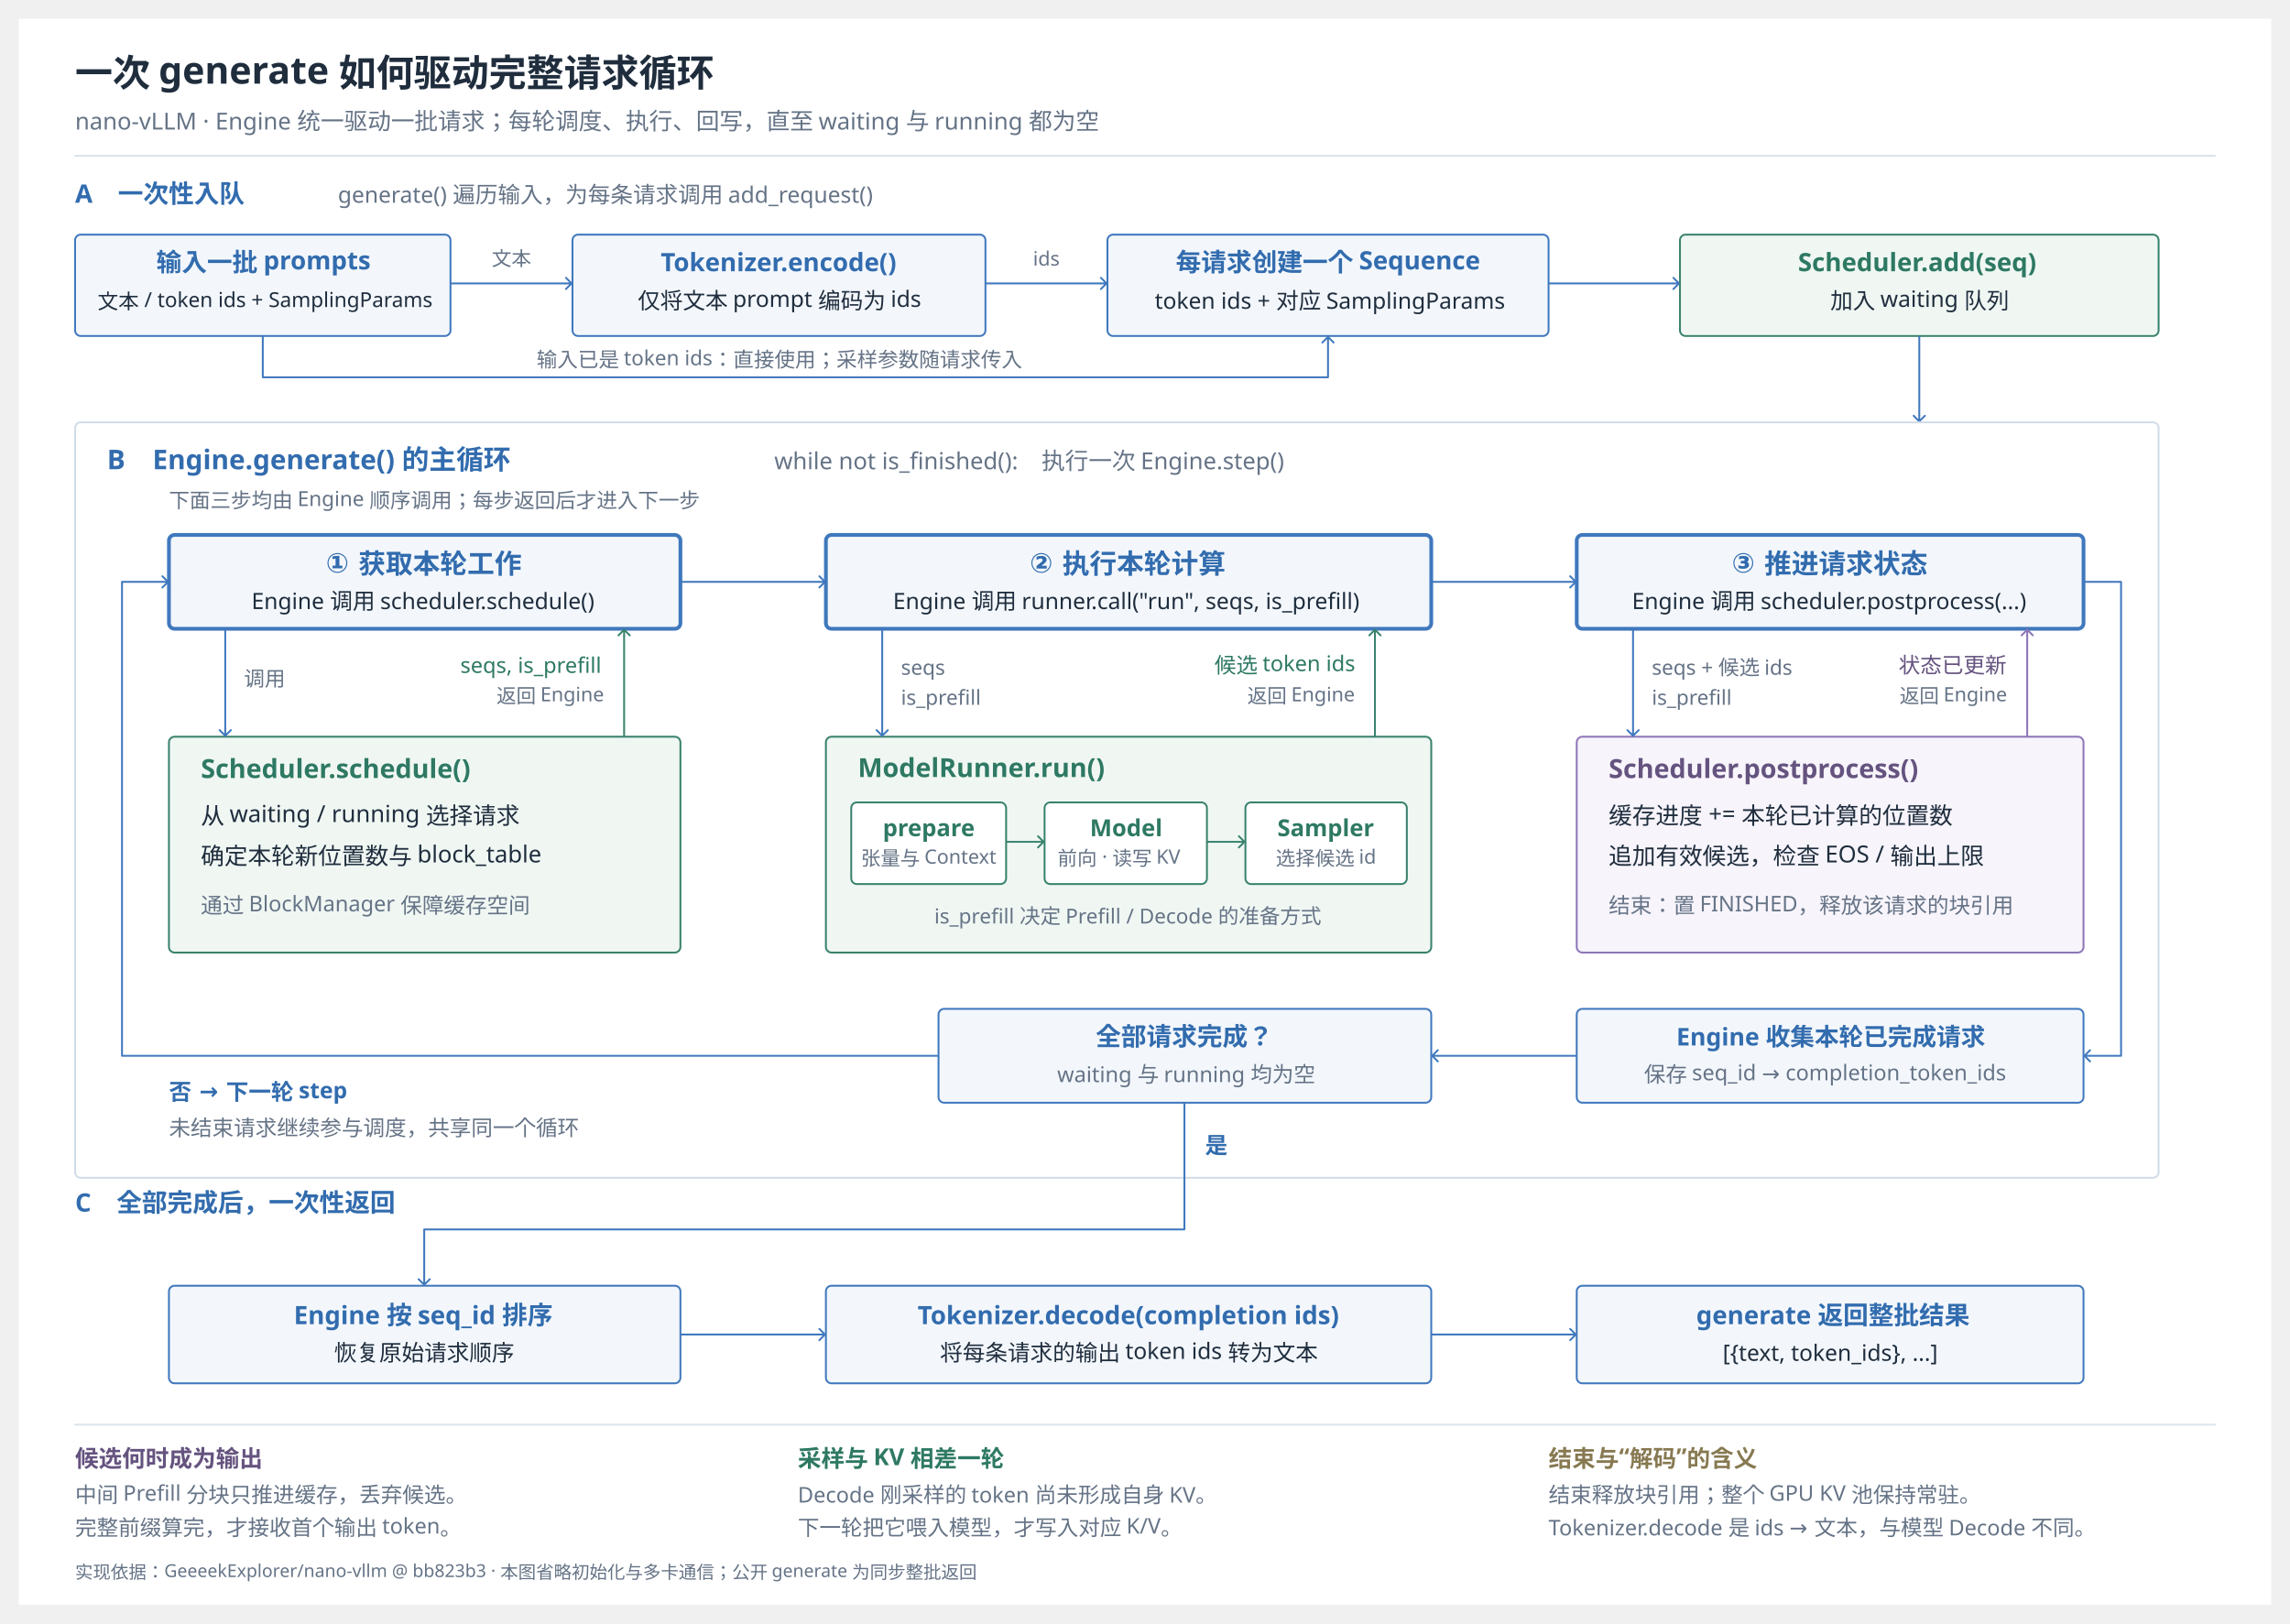
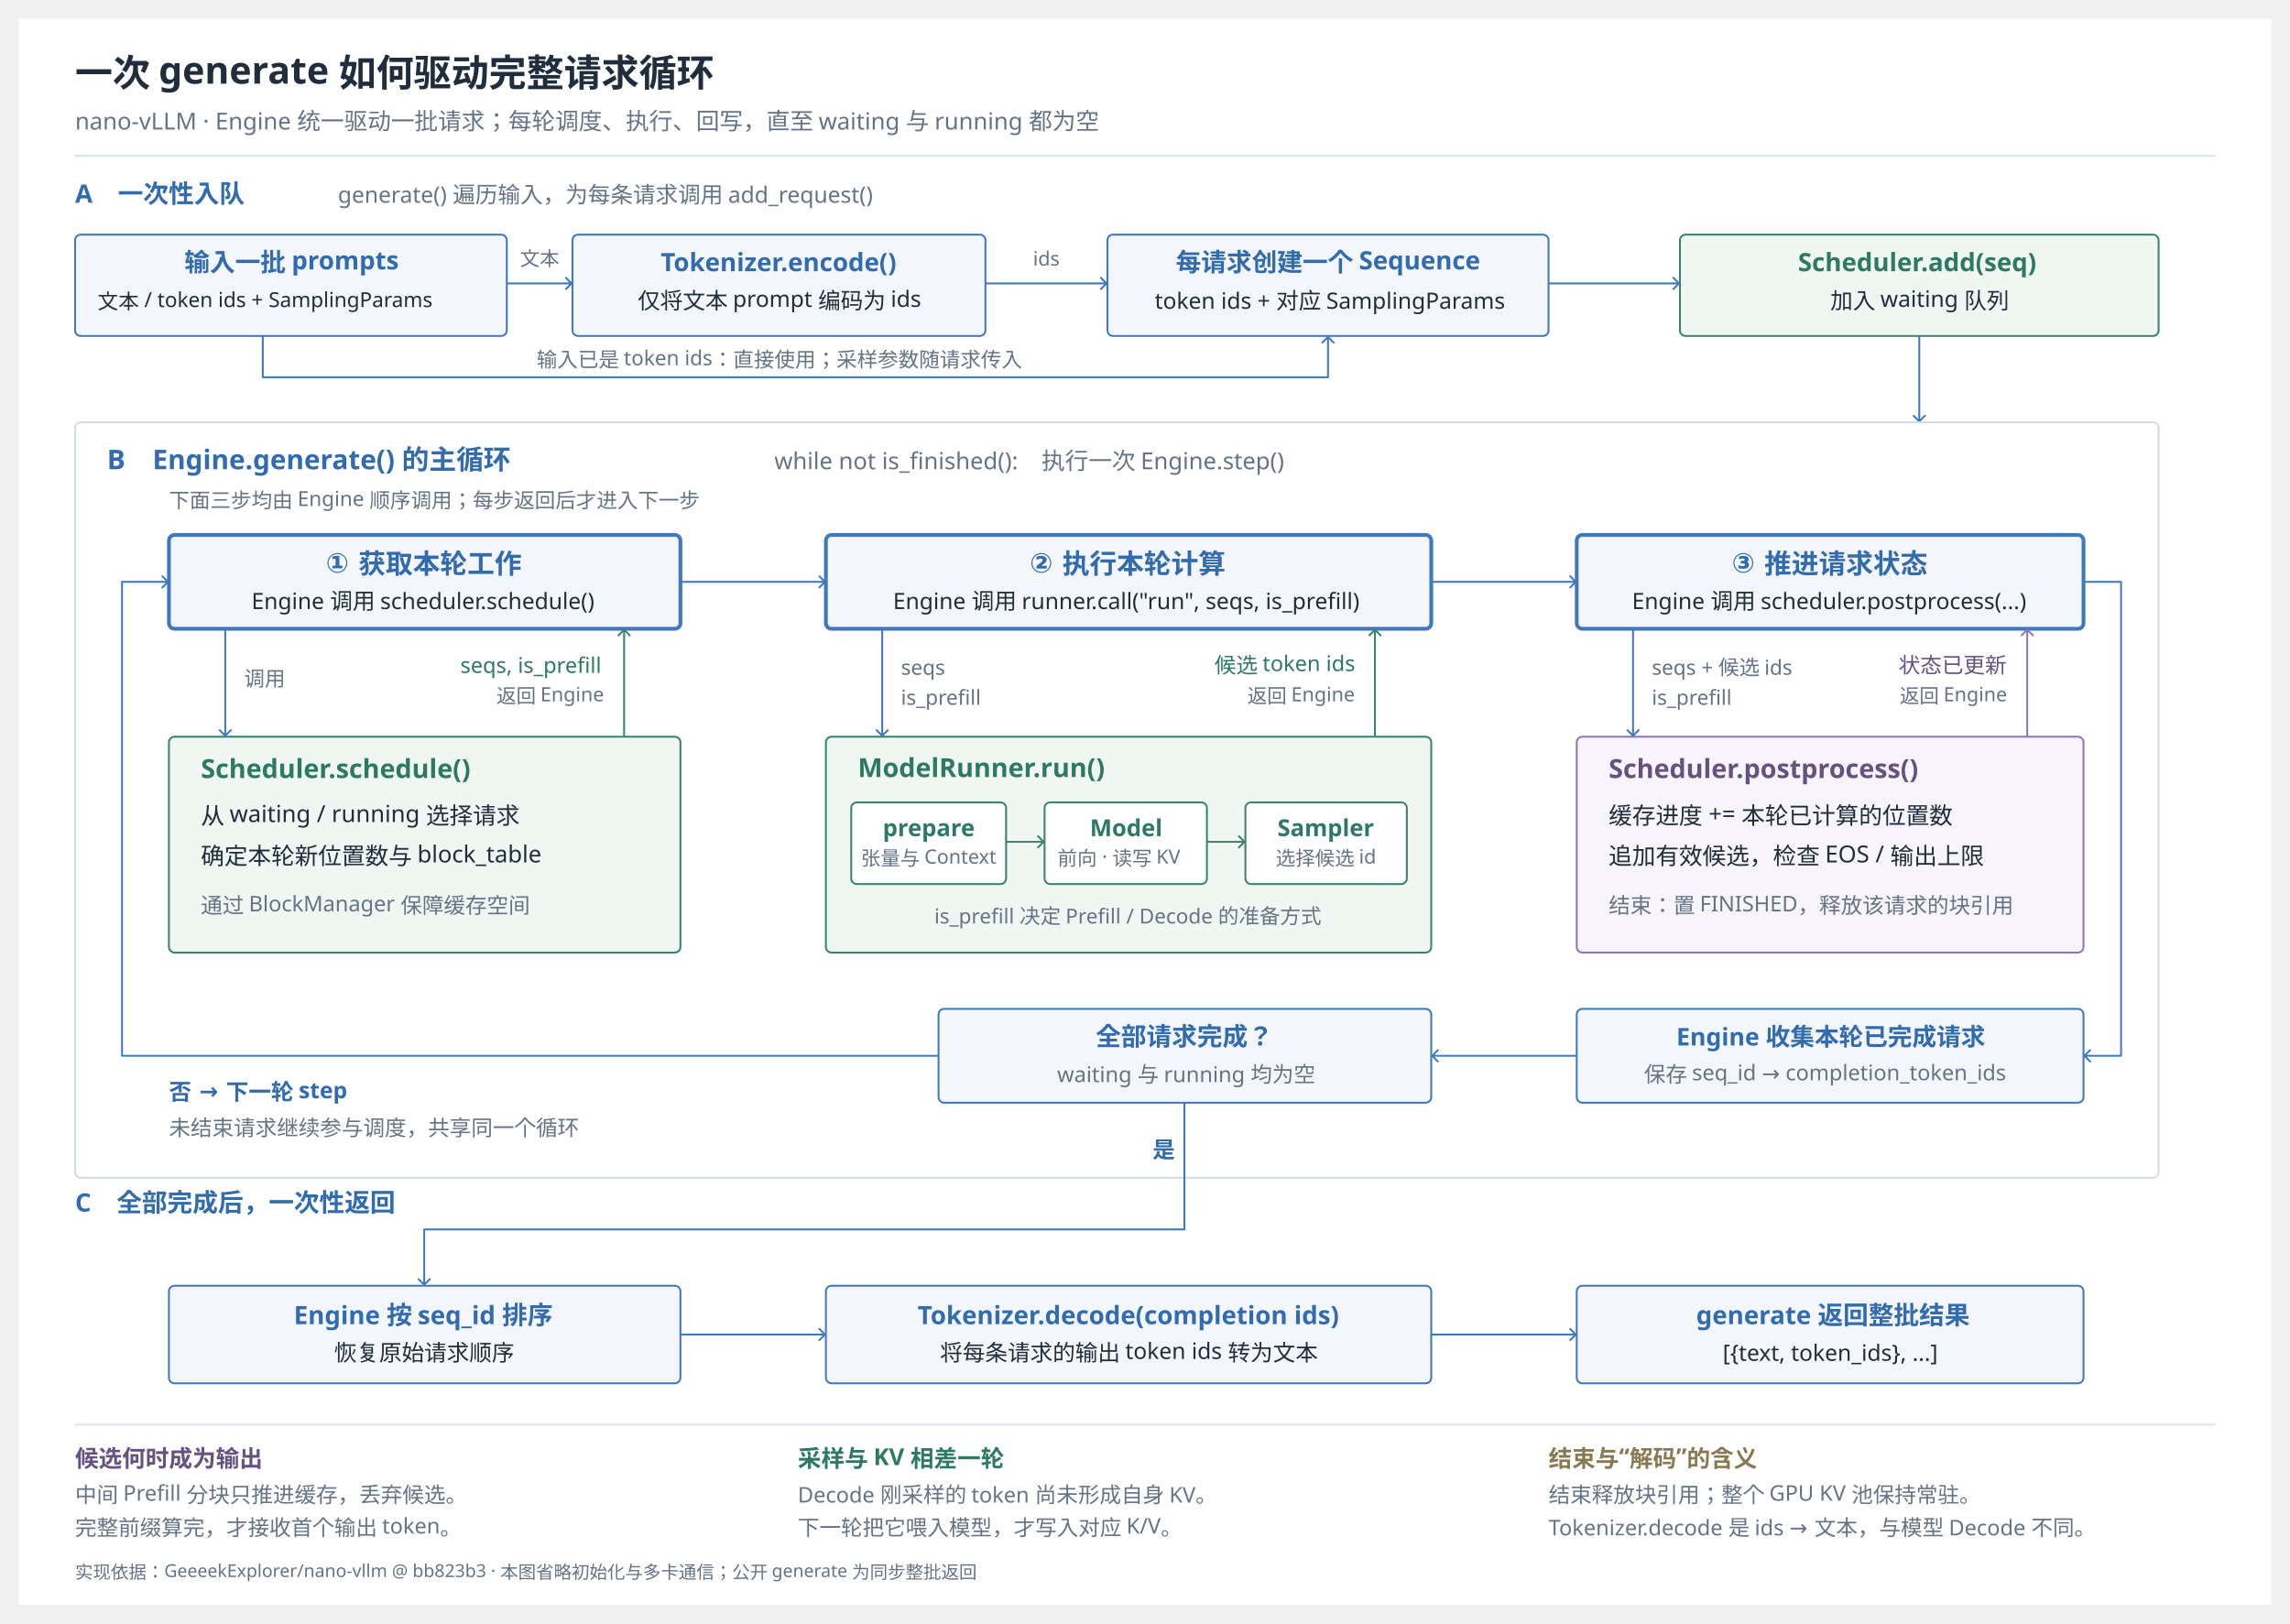
<svg xmlns="http://www.w3.org/2000/svg" width="2440" height="1730" viewBox="-20 -20 2440 1730">
  <defs>
    <marker id="connector-arrow-0" markerUnits="userSpaceOnUse" markerWidth="40" markerHeight="40" refX="7" refY="0" orient="auto" overflow="visible">
      <path fill="none" stroke="#4078bd" stroke-width="2" stroke-linecap="round" stroke-linejoin="round" d="M 0 -6 L 6 0 L 0 6 M 0 0 L 6 0" />
    </marker>
    <marker id="connector-arrow-1" markerUnits="userSpaceOnUse" markerWidth="40" markerHeight="40" refX="7" refY="0" orient="auto" overflow="visible">
      <path fill="none" stroke="#4078bd" stroke-width="2" stroke-linecap="round" stroke-linejoin="round" d="M 0 -6 L 6 0 L 0 6 M 0 0 L 6 0" />
    </marker>
    <marker id="connector-arrow-2" markerUnits="userSpaceOnUse" markerWidth="40" markerHeight="40" refX="7" refY="0" orient="auto" overflow="visible">
      <path fill="none" stroke="#4078bd" stroke-width="2" stroke-linecap="round" stroke-linejoin="round" d="M 0 -6 L 6 0 L 0 6 M 0 0 L 6 0" />
    </marker>
    <marker id="connector-arrow-3" markerUnits="userSpaceOnUse" markerWidth="40" markerHeight="40" refX="7" refY="0" orient="auto" overflow="visible">
      <path fill="none" stroke="#4078bd" stroke-width="2" stroke-linecap="round" stroke-linejoin="round" d="M 0 -6 L 6 0 L 0 6 M 0 0 L 6 0" />
    </marker>
    <marker id="connector-arrow-4" markerUnits="userSpaceOnUse" markerWidth="40" markerHeight="40" refX="7" refY="0" orient="auto" overflow="visible">
      <path fill="none" stroke="#4078bd" stroke-width="2" stroke-linecap="round" stroke-linejoin="round" d="M 0 -6 L 6 0 L 0 6 M 0 0 L 6 0" />
    </marker>
    <marker id="connector-arrow-5" markerUnits="userSpaceOnUse" markerWidth="40" markerHeight="40" refX="7" refY="0" orient="auto" overflow="visible">
      <path fill="none" stroke="#4078bd" stroke-width="2" stroke-linecap="round" stroke-linejoin="round" d="M 0 -6 L 6 0 L 0 6 M 0 0 L 6 0" />
    </marker>
    <marker id="connector-arrow-6" markerUnits="userSpaceOnUse" markerWidth="40" markerHeight="40" refX="7" refY="0" orient="auto" overflow="visible">
      <path fill="none" stroke="#4078bd" stroke-width="2" stroke-linecap="round" stroke-linejoin="round" d="M 0 -6 L 6 0 L 0 6 M 0 0 L 6 0" />
    </marker>
    <marker id="connector-arrow-7" markerUnits="userSpaceOnUse" markerWidth="40" markerHeight="40" refX="7" refY="0" orient="auto" overflow="visible">
      <path fill="none" stroke="#4078bd" stroke-width="2" stroke-linecap="round" stroke-linejoin="round" d="M 0 -6 L 6 0 L 0 6 M 0 0 L 6 0" />
    </marker>
    <marker id="connector-arrow-8" markerUnits="userSpaceOnUse" markerWidth="40" markerHeight="40" refX="7" refY="0" orient="auto" overflow="visible">
      <path fill="none" stroke="#39826d" stroke-width="2" stroke-linecap="round" stroke-linejoin="round" d="M 0 -6 L 6 0 L 0 6 M 0 0 L 6 0" />
    </marker>
    <marker id="connector-arrow-9" markerUnits="userSpaceOnUse" markerWidth="40" markerHeight="40" refX="7" refY="0" orient="auto" overflow="visible">
      <path fill="none" stroke="#39826d" stroke-width="2" stroke-linecap="round" stroke-linejoin="round" d="M 0 -6 L 6 0 L 0 6 M 0 0 L 6 0" />
    </marker>
    <marker id="connector-arrow-10" markerUnits="userSpaceOnUse" markerWidth="40" markerHeight="40" refX="7" refY="0" orient="auto" overflow="visible">
      <path fill="none" stroke="#39826d" stroke-width="2" stroke-linecap="round" stroke-linejoin="round" d="M 0 -6 L 6 0 L 0 6 M 0 0 L 6 0" />
    </marker>
    <marker id="connector-arrow-11" markerUnits="userSpaceOnUse" markerWidth="40" markerHeight="40" refX="7" refY="0" orient="auto" overflow="visible">
      <path fill="none" stroke="#4078bd" stroke-width="2" stroke-linecap="round" stroke-linejoin="round" d="M 0 -6 L 6 0 L 0 6 M 0 0 L 6 0" />
    </marker>
    <marker id="connector-arrow-12" markerUnits="userSpaceOnUse" markerWidth="40" markerHeight="40" refX="7" refY="0" orient="auto" overflow="visible">
      <path fill="none" stroke="#39826d" stroke-width="2" stroke-linecap="round" stroke-linejoin="round" d="M 0 -6 L 6 0 L 0 6 M 0 0 L 6 0" />
    </marker>
    <marker id="connector-arrow-13" markerUnits="userSpaceOnUse" markerWidth="40" markerHeight="40" refX="7" refY="0" orient="auto" overflow="visible">
      <path fill="none" stroke="#4078bd" stroke-width="2" stroke-linecap="round" stroke-linejoin="round" d="M 0 -6 L 6 0 L 0 6 M 0 0 L 6 0" />
    </marker>
    <marker id="connector-arrow-14" markerUnits="userSpaceOnUse" markerWidth="40" markerHeight="40" refX="7" refY="0" orient="auto" overflow="visible">
      <path fill="none" stroke="#8d76b7" stroke-width="2" stroke-linecap="round" stroke-linejoin="round" d="M 0 -6 L 6 0 L 0 6 M 0 0 L 6 0" />
    </marker>
    <marker id="connector-arrow-15" markerUnits="userSpaceOnUse" markerWidth="40" markerHeight="40" refX="7" refY="0" orient="auto" overflow="visible">
      <path fill="none" stroke="#4078bd" stroke-width="2" stroke-linecap="round" stroke-linejoin="round" d="M 0 -6 L 6 0 L 0 6 M 0 0 L 6 0" />
    </marker>
    <marker id="connector-arrow-16" markerUnits="userSpaceOnUse" markerWidth="40" markerHeight="40" refX="7" refY="0" orient="auto" overflow="visible">
      <path fill="none" stroke="#4078bd" stroke-width="2" stroke-linecap="round" stroke-linejoin="round" d="M 0 -6 L 6 0 L 0 6 M 0 0 L 6 0" />
    </marker>
    <marker id="connector-arrow-17" markerUnits="userSpaceOnUse" markerWidth="40" markerHeight="40" refX="7" refY="0" orient="auto" overflow="visible">
      <path fill="none" stroke="#4078bd" stroke-width="2" stroke-linecap="round" stroke-linejoin="round" d="M 0 -6 L 6 0 L 0 6 M 0 0 L 6 0" />
    </marker>
    <marker id="connector-arrow-18" markerUnits="userSpaceOnUse" markerWidth="40" markerHeight="40" refX="7" refY="0" orient="auto" overflow="visible">
      <path fill="none" stroke="#4078bd" stroke-width="2" stroke-linecap="round" stroke-linejoin="round" d="M 0 -6 L 6 0 L 0 6 M 0 0 L 6 0" />
    </marker>
    <marker id="connector-arrow-19" markerUnits="userSpaceOnUse" markerWidth="40" markerHeight="40" refX="7" refY="0" orient="auto" overflow="visible">
      <path fill="none" stroke="#4078bd" stroke-width="2" stroke-linecap="round" stroke-linejoin="round" d="M 0 -6 L 6 0 L 0 6 M 0 0 L 6 0" />
    </marker>
    <marker id="connector-arrow-20" markerUnits="userSpaceOnUse" markerWidth="40" markerHeight="40" refX="7" refY="0" orient="auto" overflow="visible">
      <path fill="none" stroke="#4078bd" stroke-width="2" stroke-linecap="round" stroke-linejoin="round" d="M 0 -6 L 6 0 L 0 6 M 0 0 L 6 0" />
    </marker>
  </defs>
  <g id="o7:21" transform="translate(0, 0)">
    <rect x="0" y="0" width="2400" height="1690" fill="#ffffff" stroke="none" stroke-width="0" rx="0" ry="0" />
  </g>
  <g id="a7:76" transform="translate(60, 24.94)">
    <text font-size="40" font-family="Noto Sans SC" font-weight="bold" fill="#1f2d3d" text-anchor="start" dominant-baseline="alphabetic" x="0">
      <tspan x="0" y="47.06">
        <tspan x="0" text-anchor="start">一次 generate 如何驱动完整请求循环</tspan>
      </tspan>
    </text>
  </g>
  <g id="a7:77" transform="translate(60, 88.5875)">
    <text font-size="25" font-family="Noto Sans SC" font-weight="normal" fill="#657386" text-anchor="start" dominant-baseline="alphabetic" x="0">
      <tspan x="0" y="29.412">
        <tspan x="0" text-anchor="start">nano-vLLM · Engine 统一驱动一批请求；每轮调度、执行、回写，直至 waiting 与 running 都为空</tspan>
      </tspan>
    </text>
  </g>
  <g id="c7:24" transform="translate(60, 146)">
    <path fill="none" stroke="#dce3ea" stroke-width="2" stroke-linecap="round" stroke-linejoin="round" d="M 0 0 L 2280 0" />
  </g>
  <g id="a7:78" transform="translate(60, 164.2345)">
    <text font-size="27" font-family="Noto Sans SC" font-weight="bold" fill="#326cae" text-anchor="start" dominant-baseline="alphabetic" x="0">
      <tspan x="0" y="31.765">
        <tspan x="0" text-anchor="start">A　一次性入队</tspan>
      </tspan>
    </text>
  </g>
  <g id="a7:79" transform="translate(340, 167.764)">
    <text font-size="24" font-family="Noto Sans SC" font-weight="normal" fill="#657386" text-anchor="start" dominant-baseline="alphabetic" x="0">
      <tspan x="0" y="28.236">
        <tspan x="0" text-anchor="start">generate() 遍历输入，为每条请求调用 add_request()</tspan>
      </tspan>
    </text>
  </g>
  <g id="o7:22" transform="translate(60, 230)">
-     <rect x="0" y="0" width="400" height="108" fill="#f3f7fc" stroke="#4078bd" stroke-width="2" rx="6" ry="6" />
-   </g>
-   <g id="a7:80" transform="translate(145.5, 237.2345)">
+     <rect x="0" y="0" width="460" height="108" fill="#f3f7fc" stroke="#4078bd" stroke-width="2" rx="6" ry="6" />
+   </g>
+   <g id="a7:80" transform="translate(175.5, 237.2345)">
    <text font-size="27" font-family="Noto Sans SC" font-weight="bold" fill="#326cae" text-anchor="middle" dominant-baseline="alphabetic" x="114.5">
      <tspan x="114.5" y="31.765">
        <tspan x="1.03" text-anchor="start">输入一批 prompts</tspan>
      </tspan>
    </text>
  </g>
  <g id="a7:81" transform="translate(82.5, 283.117)">
    <text font-size="22" font-family="Noto Sans SC" font-weight="normal" fill="#1f2d3d" text-anchor="middle" dominant-baseline="alphabetic" x="177.5">
      <tspan x="177.5" y="25.883">
        <tspan x="1.52" text-anchor="start">文本 / token ids + SamplingParams</tspan>
      </tspan>
    </text>
  </g>
  <g id="o7:23" transform="translate(590, 230)">
    <rect x="0" y="0" width="440" height="108" fill="#f3f7fc" stroke="#4078bd" stroke-width="2" rx="6" ry="6" />
  </g>
  <g id="a7:82" transform="translate(680.5, 237.2345)">
    <text font-size="27" font-family="Noto Sans SC" font-weight="bold" fill="#326cae" text-anchor="middle" dominant-baseline="alphabetic" x="129.5">
      <tspan x="129.5" y="31.765">
        <tspan x="3.49" text-anchor="start">Tokenizer.encode()</tspan>
      </tspan>
    </text>
  </g>
  <g id="a7:83" transform="translate(659, 280.764)">
    <text font-size="24" font-family="Noto Sans SC" font-weight="normal" fill="#1f2d3d" text-anchor="middle" dominant-baseline="alphabetic" x="151">
      <tspan x="151" y="28.236">
        <tspan x="0.495" text-anchor="start">仅将文本 prompt 编码为 ids</tspan>
      </tspan>
    </text>
  </g>
  <g id="o7:24" transform="translate(1160, 230)">
    <rect x="0" y="0" width="470" height="108" fill="#f3f7fc" stroke="#4078bd" stroke-width="2" rx="6" ry="6" />
  </g>
  <g id="a7:84" transform="translate(1232, 237.2345)">
    <text font-size="27" font-family="Noto Sans SC" font-weight="bold" fill="#326cae" text-anchor="middle" dominant-baseline="alphabetic" x="163">
      <tspan x="163" y="31.765">
        <tspan x="0.825" text-anchor="start">每请求创建一个 Sequence</tspan>
      </tspan>
    </text>
  </g>
  <g id="a7:85" transform="translate(1209, 280.764)">
    <text font-size="24" font-family="Noto Sans SC" font-weight="normal" fill="#1f2d3d" text-anchor="middle" dominant-baseline="alphabetic" x="186">
      <tspan x="186" y="28.236">
        <tspan x="1.41" text-anchor="start">token ids + 对应 SamplingParams</tspan>
      </tspan>
    </text>
  </g>
  <g id="o7:25" transform="translate(1770, 230)">
    <rect x="0" y="0" width="510" height="108" fill="#f0f7f3" stroke="#39826d" stroke-width="2" rx="6" ry="6" />
  </g>
  <g id="a7:86" transform="translate(1894.5, 237.2345)">
    <text font-size="27" font-family="Noto Sans SC" font-weight="bold" fill="#2e7963" text-anchor="middle" dominant-baseline="alphabetic" x="130.5">
      <tspan x="130.5" y="31.765">
        <tspan x="1.24" text-anchor="start">Scheduler.add(seq)</tspan>
      </tspan>
    </text>
  </g>
  <g id="a7:87" transform="translate(1930, 280.764)">
    <text font-size="24" font-family="Noto Sans SC" font-weight="normal" fill="#1f2d3d" text-anchor="middle" dominant-baseline="alphabetic" x="95">
      <tspan x="95" y="28.236">
        <tspan x="0.16" text-anchor="start">加入 waiting 队列</tspan>
      </tspan>
    </text>
  </g>
-   <g id="c7:25" transform="translate(460, 282)">
-     <path fill="none" stroke="#4078bd" stroke-width="2" stroke-linecap="butt" stroke-linejoin="round" marker-end="url(#connector-arrow-0)" stroke-dasharray="0 0 123 7" d="M 0 0 L 130 0" />
-   </g>
-   <g id="a7:88" transform="translate(504, 238.2935)">
+   <g id="c7:25" transform="translate(520, 282)">
+     <path fill="none" stroke="#4078bd" stroke-width="2" stroke-linecap="butt" stroke-linejoin="round" marker-end="url(#connector-arrow-0)" stroke-dasharray="0 0 63 7" d="M 0 0 L 70 0" />
+   </g>
+   <g id="a7:88" transform="translate(534, 238.2935)">
    <text font-size="21" font-family="Noto Sans SC" font-weight="normal" fill="#657386" text-anchor="middle" dominant-baseline="alphabetic" x="21">
      <tspan x="21" y="24.707">
        <tspan x="0" text-anchor="start">文本</tspan>
      </tspan>
    </text>
  </g>
  <g id="c7:26" transform="translate(1030, 282)">
    <path fill="none" stroke="#4078bd" stroke-width="2" stroke-linecap="butt" stroke-linejoin="round" marker-end="url(#connector-arrow-1)" stroke-dasharray="0 0 123 7" d="M 0 0 L 130 0" />
  </g>
  <g id="a7:89" transform="translate(1080.5, 238.2935)">
    <text font-size="21" font-family="Noto Sans SC" font-weight="normal" fill="#657386" text-anchor="middle" dominant-baseline="alphabetic" x="14.5">
      <tspan x="14.5" y="24.707">
        <tspan x="0.19" text-anchor="start">ids</tspan>
      </tspan>
    </text>
  </g>
  <g id="c7:27" transform="translate(1630, 282)">
    <path fill="none" stroke="#4078bd" stroke-width="2" stroke-linecap="butt" stroke-linejoin="round" marker-end="url(#connector-arrow-2)" stroke-dasharray="0 0 133 7" d="M 0 0 L 140 0" />
  </g>
  <g id="c7:28" transform="translate(260, 338)">
    <path fill="none" stroke="#4078bd" stroke-width="2" stroke-linecap="butt" stroke-linejoin="round" marker-end="url(#connector-arrow-3)" stroke-dasharray="0 0 1216 7" d="M 0 0 L 0 44 L 1135 44 L 1135 0" />
  </g>
  <g id="a7:90" transform="translate(551, 345.117)">
    <text font-size="22" font-family="Noto Sans SC" font-weight="normal" fill="#657386" text-anchor="middle" dominant-baseline="alphabetic" x="259">
      <tspan x="259" y="25.883">
        <tspan x="0.77" text-anchor="start">输入已是 token ids：直接使用；采样参数随请求传入</tspan>
      </tspan>
    </text>
  </g>
  <g id="c7:29" transform="translate(2025, 338)">
    <path fill="none" stroke="#4078bd" stroke-width="2" stroke-linecap="butt" stroke-linejoin="round" marker-end="url(#connector-arrow-4)" stroke-dasharray="0 0 85 7" d="M 0 0 L 0 92" />
  </g>
  <g id="o7:26" transform="translate(60, 430)">
    <rect x="0" y="0" width="2220" height="805" fill="#ffffff" stroke="#d1dce8" stroke-width="2" rx="6" ry="6" />
  </g>
  <g id="a7:91" transform="translate(94, 445.8815)">
    <text font-size="29" font-family="Noto Sans SC" font-weight="bold" fill="#326cae" text-anchor="start" dominant-baseline="alphabetic" x="0">
      <tspan x="0" y="34.119">
        <tspan x="0" text-anchor="start">B　Engine.generate() 的主循环</tspan>
      </tspan>
    </text>
  </g>
  <g id="a7:92" transform="translate(805, 450.5875)">
    <text font-size="25" font-family="Noto Sans SC" font-weight="normal" fill="#657386" text-anchor="start" dominant-baseline="alphabetic" x="0">
      <tspan x="0" y="29.412">
        <tspan x="0" text-anchor="start">while not is_finished():　执行一次 Engine.step()</tspan>
      </tspan>
    </text>
  </g>
  <g id="a7:93" transform="translate(160, 495.117)">
    <text font-size="22" font-family="Noto Sans SC" font-weight="normal" fill="#657386" text-anchor="start" dominant-baseline="alphabetic" x="0">
      <tspan x="0" y="25.883">
        <tspan x="0" text-anchor="start">下面三步均由 Engine 顺序调用；每步返回后才进入下一步</tspan>
      </tspan>
    </text>
  </g>
  <g id="o7:27" transform="translate(160, 550)">
    <rect x="0" y="0" width="545" height="100" fill="#f3f7fc" stroke="#4078bd" stroke-width="4" rx="6" ry="6" />
  </g>
  <g id="a7:94" transform="translate(327, 555.8815)">
    <text font-size="29" font-family="Noto Sans SC" font-weight="bold" fill="#326cae" text-anchor="middle" dominant-baseline="alphabetic" x="105">
      <tspan x="105" y="34.119">
        <tspan x="0.21" text-anchor="start">① 获取本轮工作</tspan>
      </tspan>
    </text>
  </g>
  <g id="a7:95" transform="translate(247, 600.764)">
    <text font-size="24" font-family="Noto Sans SC" font-weight="normal" fill="#1f2d3d" text-anchor="middle" dominant-baseline="alphabetic" x="185">
      <tspan x="185" y="28.236">
        <tspan x="0.955" text-anchor="start">Engine 调用 scheduler.schedule()</tspan>
      </tspan>
    </text>
  </g>
  <g id="o7:28" transform="translate(860, 550)">
    <rect x="0" y="0" width="645" height="100" fill="#f3f7fc" stroke="#4078bd" stroke-width="4" rx="6" ry="6" />
  </g>
  <g id="a7:96" transform="translate(1077, 555.8815)">
    <text font-size="29" font-family="Noto Sans SC" font-weight="bold" fill="#326cae" text-anchor="middle" dominant-baseline="alphabetic" x="105">
      <tspan x="105" y="34.119">
        <tspan x="0.21" text-anchor="start">② 执行本轮计算</tspan>
      </tspan>
    </text>
  </g>
  <g id="a7:97" transform="translate(928.5, 600.764)">
    <text font-size="24" font-family="Noto Sans SC" font-weight="normal" fill="#1f2d3d" text-anchor="middle" dominant-baseline="alphabetic" x="253.5">
      <tspan x="253.5" y="28.236">
        <tspan x="2.995" text-anchor="start">Engine 调用 runner.call("run", seqs, is_prefill)</tspan>
      </tspan>
    </text>
  </g>
  <g id="o7:29" transform="translate(1660, 550)">
    <rect x="0" y="0" width="540" height="100" fill="#f3f7fc" stroke="#4078bd" stroke-width="4" rx="6" ry="6" />
  </g>
  <g id="a7:98" transform="translate(1825, 555.8815)">
    <text font-size="29" font-family="Noto Sans SC" font-weight="bold" fill="#326cae" text-anchor="middle" dominant-baseline="alphabetic" x="105">
      <tspan x="105" y="34.119">
        <tspan x="0.21" text-anchor="start">③ 推进请求状态</tspan>
      </tspan>
    </text>
  </g>
  <g id="a7:99" transform="translate(1717, 600.764)">
    <text font-size="24" font-family="Noto Sans SC" font-weight="normal" fill="#1f2d3d" text-anchor="middle" dominant-baseline="alphabetic" x="213">
      <tspan x="213" y="28.236">
        <tspan x="1.86" text-anchor="start">Engine 调用 scheduler.postprocess(...)</tspan>
      </tspan>
    </text>
  </g>
  <g id="c7:30" transform="translate(705, 600)">
    <path fill="none" stroke="#4078bd" stroke-width="2" stroke-linecap="butt" stroke-linejoin="round" marker-end="url(#connector-arrow-5)" stroke-dasharray="0 0 148 7" d="M 0 0 L 155 0" />
  </g>
  <g id="c7:31" transform="translate(1505, 600)">
    <path fill="none" stroke="#4078bd" stroke-width="2" stroke-linecap="butt" stroke-linejoin="round" marker-end="url(#connector-arrow-6)" stroke-dasharray="0 0 148 7" d="M 0 0 L 155 0" />
  </g>
  <g id="o7:30" transform="translate(160, 765)">
    <rect x="0" y="0" width="545" height="230" fill="#f0f7f3" stroke="#39826d" stroke-width="2" rx="6" ry="6" />
  </g>
  <g id="a7:100" transform="translate(194, 776.058)">
    <text font-size="28" font-family="Noto Sans SC" font-weight="bold" fill="#2e7963" text-anchor="start" dominant-baseline="alphabetic" x="0">
      <tspan x="0" y="32.942">
        <tspan x="0" text-anchor="start">Scheduler.schedule()</tspan>
      </tspan>
    </text>
  </g>
  <g id="a7:101" transform="translate(194, 828.5875)">
    <text font-size="25" font-family="Noto Sans SC" font-weight="normal" fill="#1f2d3d" text-anchor="start" dominant-baseline="alphabetic" x="0">
      <tspan x="0" y="29.412">
        <tspan x="0" text-anchor="start">从 waiting / running 选择请求</tspan>
      </tspan>
    </text>
  </g>
  <g id="a7:102" transform="translate(194, 871.5875)">
    <text font-size="25" font-family="Noto Sans SC" font-weight="normal" fill="#1f2d3d" text-anchor="start" dominant-baseline="alphabetic" x="0">
      <tspan x="0" y="29.412">
        <tspan x="0" text-anchor="start">确定本轮新位置数与 block_table</tspan>
      </tspan>
    </text>
  </g>
  <g id="a7:103" transform="translate(194, 925.9405)">
    <text font-size="23" font-family="Noto Sans SC" font-weight="normal" fill="#657386" text-anchor="start" dominant-baseline="alphabetic" x="0">
      <tspan x="0" y="27.06">
        <tspan x="0" text-anchor="start">通过 BlockManager 保障缓存空间</tspan>
      </tspan>
    </text>
  </g>
  <g id="c7:32" transform="translate(220, 650)">
    <path fill="none" stroke="#4078bd" stroke-width="2" stroke-linecap="butt" stroke-linejoin="round" marker-end="url(#connector-arrow-7)" stroke-dasharray="0 0 108 7" d="M 0 0 L 0 115" />
  </g>
  <g id="a7:104" transform="translate(240, 685.117)">
    <text font-size="22" font-family="Noto Sans SC" font-weight="normal" fill="#657386" text-anchor="start" dominant-baseline="alphabetic" x="0">
      <tspan x="0" y="25.883">
        <tspan x="0" text-anchor="start">调用</tspan>
      </tspan>
    </text>
  </g>
  <g id="c7:33" transform="translate(645, 650)">
    <path fill="none" stroke="#39826d" stroke-width="2" stroke-linecap="butt" stroke-linejoin="round" marker-end="url(#connector-arrow-8)" stroke-dasharray="0 0 108 7" d="M 0 115 L 0 0" />
  </g>
  <g id="a7:105" transform="translate(470, 669.9405)">
    <text font-size="23" font-family="Noto Sans SC" font-weight="normal" fill="#2e7963" text-anchor="end" dominant-baseline="alphabetic" x="153">
      <tspan x="153" y="27.06">
        <tspan x="0.44" text-anchor="start">seqs, is_prefill</tspan>
      </tspan>
    </text>
  </g>
  <g id="a7:106" transform="translate(509, 704.2935)">
    <text font-size="21" font-family="Noto Sans SC" font-weight="normal" fill="#657386" text-anchor="end" dominant-baseline="alphabetic" x="114">
      <tspan x="114" y="24.707">
        <tspan x="0.06" text-anchor="start">返回 Engine</tspan>
      </tspan>
    </text>
  </g>
  <g id="o7:31" transform="translate(860, 765)">
    <rect x="0" y="0" width="645" height="230" fill="#f0f7f3" stroke="#39826d" stroke-width="2" rx="6" ry="6" />
  </g>
  <g id="a7:107" transform="translate(894, 775.058)">
    <text font-size="28" font-family="Noto Sans SC" font-weight="bold" fill="#2e7963" text-anchor="start" dominant-baseline="alphabetic" x="0">
      <tspan x="0" y="32.942">
        <tspan x="0" text-anchor="start">ModelRunner.run()</tspan>
      </tspan>
    </text>
  </g>
  <g id="o7:32" transform="translate(887, 835)">
    <rect x="0" y="0" width="165" height="87" fill="#ffffff" stroke="#39826d" stroke-width="2" rx="6" ry="6" />
  </g>
  <g id="a7:108" transform="translate(920, 841.5875)">
    <text font-size="25" font-family="Noto Sans SC" font-weight="bold" fill="#2e7963" text-anchor="middle" dominant-baseline="alphabetic" x="49">
      <tspan x="49" y="29.412">
        <tspan x="0.56" text-anchor="start">prepare</tspan>
      </tspan>
    </text>
  </g>
  <g id="a7:109" transform="translate(896.5, 877.2935)">
    <text font-size="21" font-family="Noto Sans SC" font-weight="normal" fill="#657386" text-anchor="middle" dominant-baseline="alphabetic" x="72.5">
      <tspan x="72.5" y="24.707">
        <tspan x="0.745" text-anchor="start">张量与 Context</tspan>
      </tspan>
    </text>
  </g>
  <g id="o7:33" transform="translate(1093, 835)">
    <rect x="0" y="0" width="173" height="87" fill="#ffffff" stroke="#39826d" stroke-width="2" rx="6" ry="6" />
  </g>
  <g id="a7:110" transform="translate(1141, 841.5875)">
    <text font-size="25" font-family="Noto Sans SC" font-weight="bold" fill="#2e7963" text-anchor="middle" dominant-baseline="alphabetic" x="38">
      <tspan x="38" y="29.412">
        <tspan x="0.26" text-anchor="start">Model</tspan>
      </tspan>
    </text>
  </g>
  <g id="a7:111" transform="translate(1106.5, 877.2935)">
    <text font-size="21" font-family="Noto Sans SC" font-weight="normal" fill="#657386" text-anchor="middle" dominant-baseline="alphabetic" x="72.5">
      <tspan x="72.5" y="24.707">
        <tspan x="0.275" text-anchor="start">前向 · 读写 KV</tspan>
      </tspan>
    </text>
  </g>
  <g id="o7:34" transform="translate(1307, 835)">
    <rect x="0" y="0" width="172" height="87" fill="#ffffff" stroke="#39826d" stroke-width="2" rx="6" ry="6" />
  </g>
  <g id="a7:112" transform="translate(1341, 841.5875)">
    <text font-size="25" font-family="Noto Sans SC" font-weight="bold" fill="#2e7963" text-anchor="middle" dominant-baseline="alphabetic" x="52">
      <tspan x="52" y="29.412">
        <tspan x="0.06" text-anchor="start">Sampler</tspan>
      </tspan>
    </text>
  </g>
  <g id="a7:113" transform="translate(1339, 877.2935)">
    <text font-size="21" font-family="Noto Sans SC" font-weight="normal" fill="#657386" text-anchor="middle" dominant-baseline="alphabetic" x="54">
      <tspan x="54" y="24.707">
        <tspan x="0.255" text-anchor="start">选择候选 id</tspan>
      </tspan>
    </text>
  </g>
  <g id="c7:34" transform="translate(1052, 877)">
    <path fill="none" stroke="#39826d" stroke-width="2" stroke-linecap="butt" stroke-linejoin="round" marker-end="url(#connector-arrow-9)" stroke-dasharray="0 0 34 7" d="M 0 0 L 41 0" />
  </g>
  <g id="c7:35" transform="translate(1266, 877)">
    <path fill="none" stroke="#39826d" stroke-width="2" stroke-linecap="butt" stroke-linejoin="round" marker-end="url(#connector-arrow-10)" stroke-dasharray="0 0 34 7" d="M 0 0 L 41 0" />
  </g>
  <g id="a7:114" transform="translate(974.5, 938.117)">
    <text font-size="22" font-family="Noto Sans SC" font-weight="normal" fill="#657386" text-anchor="middle" dominant-baseline="alphabetic" x="207.5">
      <tspan x="207.5" y="25.883">
        <tspan x="1" text-anchor="start">is_prefill 决定 Prefill / Decode 的准备方式</tspan>
      </tspan>
    </text>
  </g>
  <g id="c7:36" transform="translate(920, 650)">
    <path fill="none" stroke="#4078bd" stroke-width="2" stroke-linecap="butt" stroke-linejoin="round" marker-end="url(#connector-arrow-11)" stroke-dasharray="0 0 108 7" d="M 0 0 L 0 115" />
  </g>
  <g id="a7:115" transform="translate(940, 673.117)">
    <text font-size="22" font-family="Noto Sans SC" font-weight="normal" fill="#657386" text-anchor="start" dominant-baseline="alphabetic" x="0">
      <tspan x="0" y="25.883">
        <tspan x="0" text-anchor="start">seqs</tspan>
      </tspan>
    </text>
  </g>
  <g id="a7:116" transform="translate(940, 705.117)">
    <text font-size="22" font-family="Noto Sans SC" font-weight="normal" fill="#657386" text-anchor="start" dominant-baseline="alphabetic" x="0">
      <tspan x="0" y="25.883">
        <tspan x="0" text-anchor="start">is_prefill</tspan>
      </tspan>
    </text>
  </g>
  <g id="c7:37" transform="translate(1445, 650)">
    <path fill="none" stroke="#39826d" stroke-width="2" stroke-linecap="butt" stroke-linejoin="round" marker-end="url(#connector-arrow-12)" stroke-dasharray="0 0 108 7" d="M 0 115 L 0 0" />
  </g>
  <g id="a7:117" transform="translate(1273, 669.9405)">
    <text font-size="23" font-family="Noto Sans SC" font-weight="normal" fill="#2e7963" text-anchor="end" dominant-baseline="alphabetic" x="150">
      <tspan x="150" y="27.06">
        <tspan x="1.08" text-anchor="start">候选 token ids</tspan>
      </tspan>
    </text>
  </g>
  <g id="a7:118" transform="translate(1309, 704.2935)">
    <text font-size="21" font-family="Noto Sans SC" font-weight="normal" fill="#657386" text-anchor="end" dominant-baseline="alphabetic" x="114">
      <tspan x="114" y="24.707">
        <tspan x="0.06" text-anchor="start">返回 Engine</tspan>
      </tspan>
    </text>
  </g>
  <g id="o7:35" transform="translate(1660, 765)">
    <rect x="0" y="0" width="540" height="230" fill="#f7f4fb" stroke="#8d76b7" stroke-width="2" rx="6" ry="6" />
  </g>
  <g id="a7:119" transform="translate(1694, 776.058)">
    <text font-size="28" font-family="Noto Sans SC" font-weight="bold" fill="#65537f" text-anchor="start" dominant-baseline="alphabetic" x="0">
      <tspan x="0" y="32.942">
        <tspan x="0" text-anchor="start">Scheduler.postprocess()</tspan>
      </tspan>
    </text>
  </g>
  <g id="a7:120" transform="translate(1694, 828.5875)">
    <text font-size="25" font-family="Noto Sans SC" font-weight="normal" fill="#1f2d3d" text-anchor="start" dominant-baseline="alphabetic" x="0">
      <tspan x="0" y="29.412">
        <tspan x="0" text-anchor="start">缓存进度 += 本轮已计算的位置数</tspan>
      </tspan>
    </text>
  </g>
  <g id="a7:121" transform="translate(1694, 871.5875)">
    <text font-size="25" font-family="Noto Sans SC" font-weight="normal" fill="#1f2d3d" text-anchor="start" dominant-baseline="alphabetic" x="0">
      <tspan x="0" y="29.412">
        <tspan x="0" text-anchor="start">追加有效候选，检查 EOS / 输出上限</tspan>
      </tspan>
    </text>
  </g>
  <g id="a7:122" transform="translate(1694, 925.9405)">
    <text font-size="23" font-family="Noto Sans SC" font-weight="normal" fill="#657386" text-anchor="start" dominant-baseline="alphabetic" x="0">
      <tspan x="0" y="27.06">
        <tspan x="0" text-anchor="start">结束：置 FINISHED，释放该请求的块引用</tspan>
      </tspan>
    </text>
  </g>
  <g id="c7:38" transform="translate(1720, 650)">
    <path fill="none" stroke="#4078bd" stroke-width="2" stroke-linecap="butt" stroke-linejoin="round" marker-end="url(#connector-arrow-13)" stroke-dasharray="0 0 108 7" d="M 0 0 L 0 115" />
  </g>
  <g id="a7:123" transform="translate(1740, 673.117)">
    <text font-size="22" font-family="Noto Sans SC" font-weight="normal" fill="#657386" text-anchor="start" dominant-baseline="alphabetic" x="0">
      <tspan x="0" y="25.883">
        <tspan x="0" text-anchor="start">seqs + 候选 ids</tspan>
      </tspan>
    </text>
  </g>
  <g id="a7:124" transform="translate(1740, 705.117)">
    <text font-size="22" font-family="Noto Sans SC" font-weight="normal" fill="#657386" text-anchor="start" dominant-baseline="alphabetic" x="0">
      <tspan x="0" y="25.883">
        <tspan x="0" text-anchor="start">is_prefill</tspan>
      </tspan>
    </text>
  </g>
  <g id="c7:39" transform="translate(2140, 650)">
    <path fill="none" stroke="#8d76b7" stroke-width="2" stroke-linecap="butt" stroke-linejoin="round" marker-end="url(#connector-arrow-14)" stroke-dasharray="0 0 108 7" d="M 0 115 L 0 0" />
  </g>
  <g id="a7:125" transform="translate(2003, 669.9405)">
    <text font-size="23" font-family="Noto Sans SC" font-weight="normal" fill="#65537f" text-anchor="end" dominant-baseline="alphabetic" x="115">
      <tspan x="115" y="27.06">
        <tspan x="0" text-anchor="start">状态已更新</tspan>
      </tspan>
    </text>
  </g>
  <g id="a7:126" transform="translate(2004, 704.2935)">
    <text font-size="21" font-family="Noto Sans SC" font-weight="normal" fill="#657386" text-anchor="end" dominant-baseline="alphabetic" x="114">
      <tspan x="114" y="24.707">
        <tspan x="0.06" text-anchor="start">返回 Engine</tspan>
      </tspan>
    </text>
  </g>
  <g id="c7:40" transform="translate(2200, 600)">
    <path fill="none" stroke="#4078bd" stroke-width="2" stroke-linecap="butt" stroke-linejoin="round" marker-end="url(#connector-arrow-15)" stroke-dasharray="0 0 578 7" d="M 0 0 L 40 0 L 40 505 L 0 505" />
  </g>
  <g id="o7:36" transform="translate(1660, 1055)">
    <rect x="0" y="0" width="540" height="100" fill="#f3f7fc" stroke="#4078bd" stroke-width="2" rx="6" ry="6" />
  </g>
  <g id="a7:127" transform="translate(1766, 1063.411)">
    <text font-size="26" font-family="Noto Sans SC" font-weight="bold" fill="#326cae" text-anchor="middle" dominant-baseline="alphabetic" x="164">
      <tspan x="164" y="30.589">
        <tspan x="0.12" text-anchor="start">Engine 收集本轮已完成请求</tspan>
      </tspan>
    </text>
  </g>
  <g id="a7:128" transform="translate(1730.5, 1105.941)">
    <text font-size="23" font-family="Noto Sans SC" font-weight="normal" fill="#657386" text-anchor="middle" dominant-baseline="alphabetic" x="199.5">
      <tspan x="199.5" y="27.06">
        <tspan x="1.175" text-anchor="start">保存 seq_id → completion_token_ids</tspan>
      </tspan>
    </text>
  </g>
  <g id="o7:37" transform="translate(980, 1055)">
    <rect x="0" y="0" width="525" height="100" fill="#f3f7fc" stroke="#4078bd" stroke-width="2" rx="6" ry="6" />
  </g>
  <g id="a7:129" transform="translate(1147.5, 1062.235)">
    <text font-size="27" font-family="Noto Sans SC" font-weight="bold" fill="#326cae" text-anchor="middle" dominant-baseline="alphabetic" x="94.5">
      <tspan x="94.5" y="31.765">
        <tspan x="0" text-anchor="start">全部请求完成？</tspan>
      </tspan>
    </text>
  </g>
  <g id="a7:130" transform="translate(1106, 1105.941)">
    <text font-size="23" font-family="Noto Sans SC" font-weight="normal" fill="#657386" text-anchor="middle" dominant-baseline="alphabetic" x="136">
      <tspan x="136" y="27.06">
        <tspan x="0.405" text-anchor="start">waiting 与 running 均为空</tspan>
      </tspan>
    </text>
  </g>
  <g id="c7:41" transform="translate(1505, 1105)">
    <path fill="none" stroke="#4078bd" stroke-width="2" stroke-linecap="butt" stroke-linejoin="round" marker-end="url(#connector-arrow-16)" stroke-dasharray="0 0 148 7" d="M 155 0 L 0 0" />
  </g>
  <g id="c7:42" transform="translate(110, 600)">
    <path fill="none" stroke="#4078bd" stroke-width="2" stroke-linecap="butt" stroke-linejoin="round" marker-end="url(#connector-arrow-17)" stroke-dasharray="0 0 1418 7" d="M 870 505 L 0 505 L 0 0 L 50 0" />
  </g>
  <g id="a7:131" transform="translate(160, 1123.764)">
    <text font-size="24" font-family="Noto Sans SC" font-weight="bold" fill="#326cae" text-anchor="start" dominant-baseline="alphabetic" x="0">
      <tspan x="0" y="28.236">
        <tspan x="0" text-anchor="start">否 → 下一轮 step</tspan>
      </tspan>
    </text>
  </g>
  <g id="a7:132" transform="translate(160, 1162.941)">
    <text font-size="23" font-family="Noto Sans SC" font-weight="normal" fill="#657386" text-anchor="start" dominant-baseline="alphabetic" x="0">
      <tspan x="0" y="27.06">
        <tspan x="0" text-anchor="start">未结束请求继续参与调度，共享同一个循环</tspan>
      </tspan>
    </text>
  </g>
  <g id="c7:43" transform="translate(432, 1155)">
    <path fill="none" stroke="#4078bd" stroke-width="2" stroke-linecap="butt" stroke-linejoin="round" marker-end="url(#connector-arrow-18)" stroke-dasharray="0 0 998 7" d="M 810 0 L 810 135 L 0 135 L 0 195" />
  </g>
-   <g id="a7:133" transform="translate(1264, 1180.764)">
+   <g id="a7:133" transform="translate(1208, 1185.416)">
    <text font-size="24" font-family="Noto Sans SC" font-weight="bold" fill="#326cae" text-anchor="start" dominant-baseline="alphabetic" x="0">
      <tspan x="0" y="28.236">
        <tspan x="0" text-anchor="start">是</tspan>
      </tspan>
    </text>
  </g>
  <g id="a7:134" transform="translate(60, 1239.235)">
    <text font-size="27" font-family="Noto Sans SC" font-weight="bold" fill="#326cae" text-anchor="start" dominant-baseline="alphabetic" x="0">
      <tspan x="0" y="31.765">
        <tspan x="0" text-anchor="start">C　全部完成后，一次性返回</tspan>
      </tspan>
    </text>
  </g>
  <g id="o7:38" transform="translate(160, 1350)">
    <rect x="0" y="0" width="545" height="104" fill="#f3f7fc" stroke="#4078bd" stroke-width="2" rx="6" ry="6" />
  </g>
  <g id="a7:135" transform="translate(293, 1359.235)">
    <text font-size="27" font-family="Noto Sans SC" font-weight="bold" fill="#326cae" text-anchor="middle" dominant-baseline="alphabetic" x="139">
      <tspan x="139" y="31.765">
        <tspan x="0.02" text-anchor="start">Engine 按 seq_id 排序</tspan>
      </tspan>
    </text>
  </g>
  <g id="a7:136" transform="translate(336, 1401.764)">
    <text font-size="24" font-family="Noto Sans SC" font-weight="normal" fill="#1f2d3d" text-anchor="middle" dominant-baseline="alphabetic" x="96">
      <tspan x="96" y="28.236">
        <tspan x="0" text-anchor="start">恢复原始请求顺序</tspan>
      </tspan>
    </text>
  </g>
  <g id="o7:39" transform="translate(860, 1350)">
    <rect x="0" y="0" width="645" height="104" fill="#f3f7fc" stroke="#4078bd" stroke-width="2" rx="6" ry="6" />
  </g>
  <g id="a7:137" transform="translate(953.5, 1359.235)">
    <text font-size="27" font-family="Noto Sans SC" font-weight="bold" fill="#326cae" text-anchor="middle" dominant-baseline="alphabetic" x="228.5">
      <tspan x="228.5" y="31.765">
        <tspan x="4.21" text-anchor="start">Tokenizer.decode(completion ids)</tspan>
      </tspan>
    </text>
  </g>
  <g id="a7:138" transform="translate(981, 1401.764)">
    <text font-size="24" font-family="Noto Sans SC" font-weight="normal" fill="#1f2d3d" text-anchor="middle" dominant-baseline="alphabetic" x="201">
      <tspan x="201" y="28.236">
        <tspan x="0.61" text-anchor="start">将每条请求的输出 token ids 转为文本</tspan>
      </tspan>
    </text>
  </g>
  <g id="o7:40" transform="translate(1660, 1350)">
    <rect x="0" y="0" width="540" height="104" fill="#f3f7fc" stroke="#4078bd" stroke-width="2" rx="6" ry="6" />
  </g>
  <g id="a7:139" transform="translate(1786, 1359.235)">
    <text font-size="27" font-family="Noto Sans SC" font-weight="bold" fill="#326cae" text-anchor="middle" dominant-baseline="alphabetic" x="144">
      <tspan x="144" y="31.765">
        <tspan x="1.33" text-anchor="start">generate 返回整批结果</tspan>
      </tspan>
    </text>
  </g>
  <g id="a7:140" transform="translate(1814.5, 1401.764)">
    <text font-size="24" font-family="Noto Sans SC" font-weight="normal" fill="#1f2d3d" text-anchor="middle" dominant-baseline="alphabetic" x="115.5">
      <tspan x="115.5" y="28.236">
        <tspan x="1.035" text-anchor="start">[{text, token_ids}, ...]</tspan>
      </tspan>
    </text>
  </g>
  <g id="c7:44" transform="translate(705, 1402)">
    <path fill="none" stroke="#4078bd" stroke-width="2" stroke-linecap="butt" stroke-linejoin="round" marker-end="url(#connector-arrow-19)" stroke-dasharray="0 0 148 7" d="M 0 0 L 155 0" />
  </g>
  <g id="c7:45" transform="translate(1505, 1402)">
    <path fill="none" stroke="#4078bd" stroke-width="2" stroke-linecap="butt" stroke-linejoin="round" marker-end="url(#connector-arrow-20)" stroke-dasharray="0 0 148 7" d="M 0 0 L 155 0" />
  </g>
  <g id="c7:46" transform="translate(60, 1498)">
    <path fill="none" stroke="#dce3ea" stroke-width="2" stroke-linecap="round" stroke-linejoin="round" d="M 0 0 L 2280 0" />
  </g>
  <g id="a7:141" transform="translate(60, 1513.588)">
    <text font-size="25" font-family="Noto Sans SC" font-weight="bold" fill="#65537f" text-anchor="start" dominant-baseline="alphabetic" x="0">
      <tspan x="0" y="29.412">
        <tspan x="0" text-anchor="start">候选何时成为输出</tspan>
      </tspan>
    </text>
  </g>
  <g id="a7:142" transform="translate(60, 1553.941)">
    <text font-size="23" font-family="Noto Sans SC" font-weight="normal" fill="#657386" text-anchor="start" dominant-baseline="alphabetic" x="0">
      <tspan x="0" y="27.06">
        <tspan x="0" text-anchor="start">中间 Prefill 分块只推进缓存，丢弃候选。</tspan>
      </tspan>
    </text>
  </g>
  <g id="a7:143" transform="translate(60, 1588.941)">
    <text font-size="23" font-family="Noto Sans SC" font-weight="normal" fill="#657386" text-anchor="start" dominant-baseline="alphabetic" x="0">
      <tspan x="0" y="27.06">
        <tspan x="0" text-anchor="start">完整前缀算完，才接收首个输出 token。</tspan>
      </tspan>
    </text>
  </g>
  <g id="a7:144" transform="translate(830, 1513.588)">
    <text font-size="25" font-family="Noto Sans SC" font-weight="bold" fill="#2e7963" text-anchor="start" dominant-baseline="alphabetic" x="0">
      <tspan x="0" y="29.412">
        <tspan x="0" text-anchor="start">采样与 KV 相差一轮</tspan>
      </tspan>
    </text>
  </g>
  <g id="a7:145" transform="translate(830, 1553.941)">
    <text font-size="23" font-family="Noto Sans SC" font-weight="normal" fill="#657386" text-anchor="start" dominant-baseline="alphabetic" x="0">
      <tspan x="0" y="27.06">
        <tspan x="0" text-anchor="start">Decode 刚采样的 token 尚未形成自身 KV。</tspan>
      </tspan>
    </text>
  </g>
  <g id="a7:146" transform="translate(830, 1588.941)">
    <text font-size="23" font-family="Noto Sans SC" font-weight="normal" fill="#657386" text-anchor="start" dominant-baseline="alphabetic" x="0">
      <tspan x="0" y="27.06">
        <tspan x="0" text-anchor="start">下一轮把它喂入模型，才写入对应 K/V。</tspan>
      </tspan>
    </text>
  </g>
  <g id="a7:147" transform="translate(1630, 1513.588)">
    <text font-size="25" font-family="Noto Sans SC" font-weight="bold" fill="#877951" text-anchor="start" dominant-baseline="alphabetic" x="0">
      <tspan x="0" y="29.412">
        <tspan x="0" text-anchor="start">结束与“解码”的含义</tspan>
      </tspan>
    </text>
  </g>
  <g id="a7:148" transform="translate(1630, 1553.941)">
    <text font-size="23" font-family="Noto Sans SC" font-weight="normal" fill="#657386" text-anchor="start" dominant-baseline="alphabetic" x="0">
      <tspan x="0" y="27.06">
        <tspan x="0" text-anchor="start">结束释放块引用；整个 GPU KV 池保持常驻。</tspan>
      </tspan>
    </text>
  </g>
  <g id="a7:149" transform="translate(1630, 1588.941)">
    <text font-size="23" font-family="Noto Sans SC" font-weight="normal" fill="#657386" text-anchor="start" dominant-baseline="alphabetic" x="0">
      <tspan x="0" y="27.06">
        <tspan x="0" text-anchor="start">Tokenizer.decode 是 ids → 文本，与模型 Decode 不同。</tspan>
      </tspan>
    </text>
  </g>
  <g id="a7:150" transform="translate(60, 1639.647)">
    <text font-size="19" font-family="Noto Sans SC" font-weight="normal" fill="#657386" text-anchor="start" dominant-baseline="alphabetic" x="0">
      <tspan x="0" y="22.354">
        <tspan x="0" text-anchor="start">实现依据：GeeeekExplorer/nano-vllm @ bb823b3 · 本图省略初始化与多卡通信；公开 generate 为同步整批返回</tspan>
      </tspan>
    </text>
  </g>
</svg>
